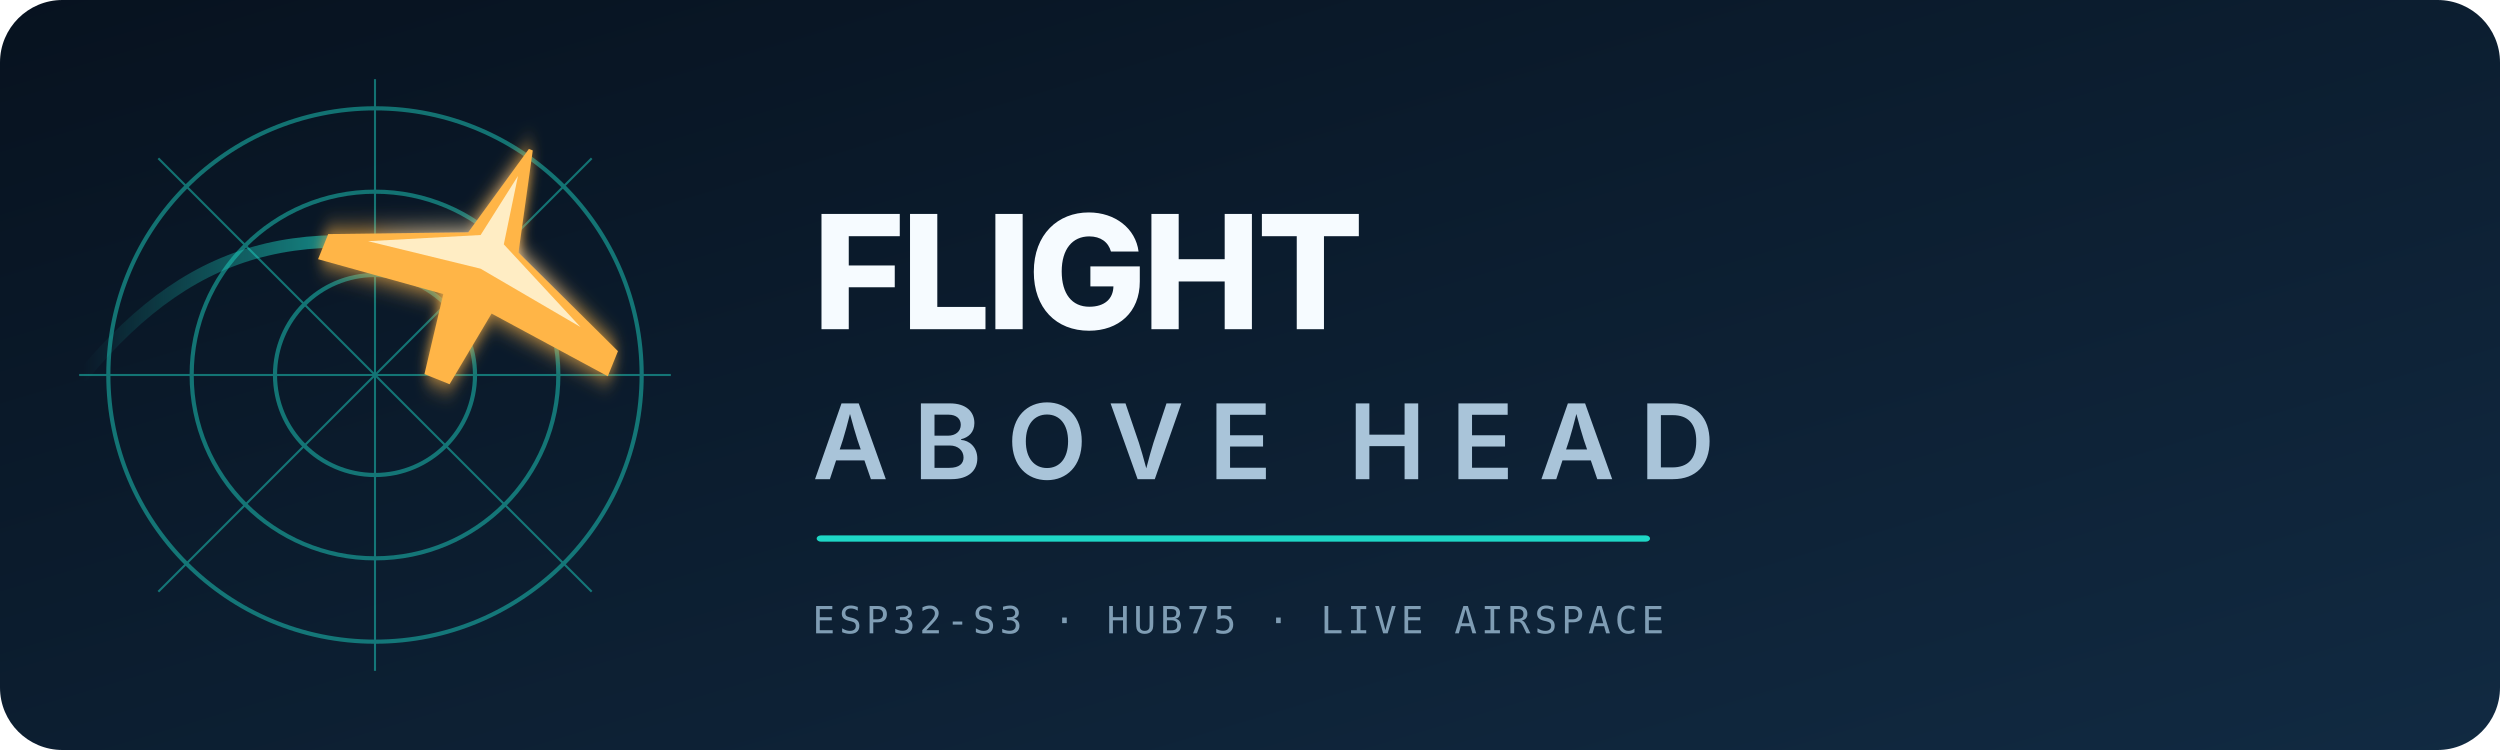
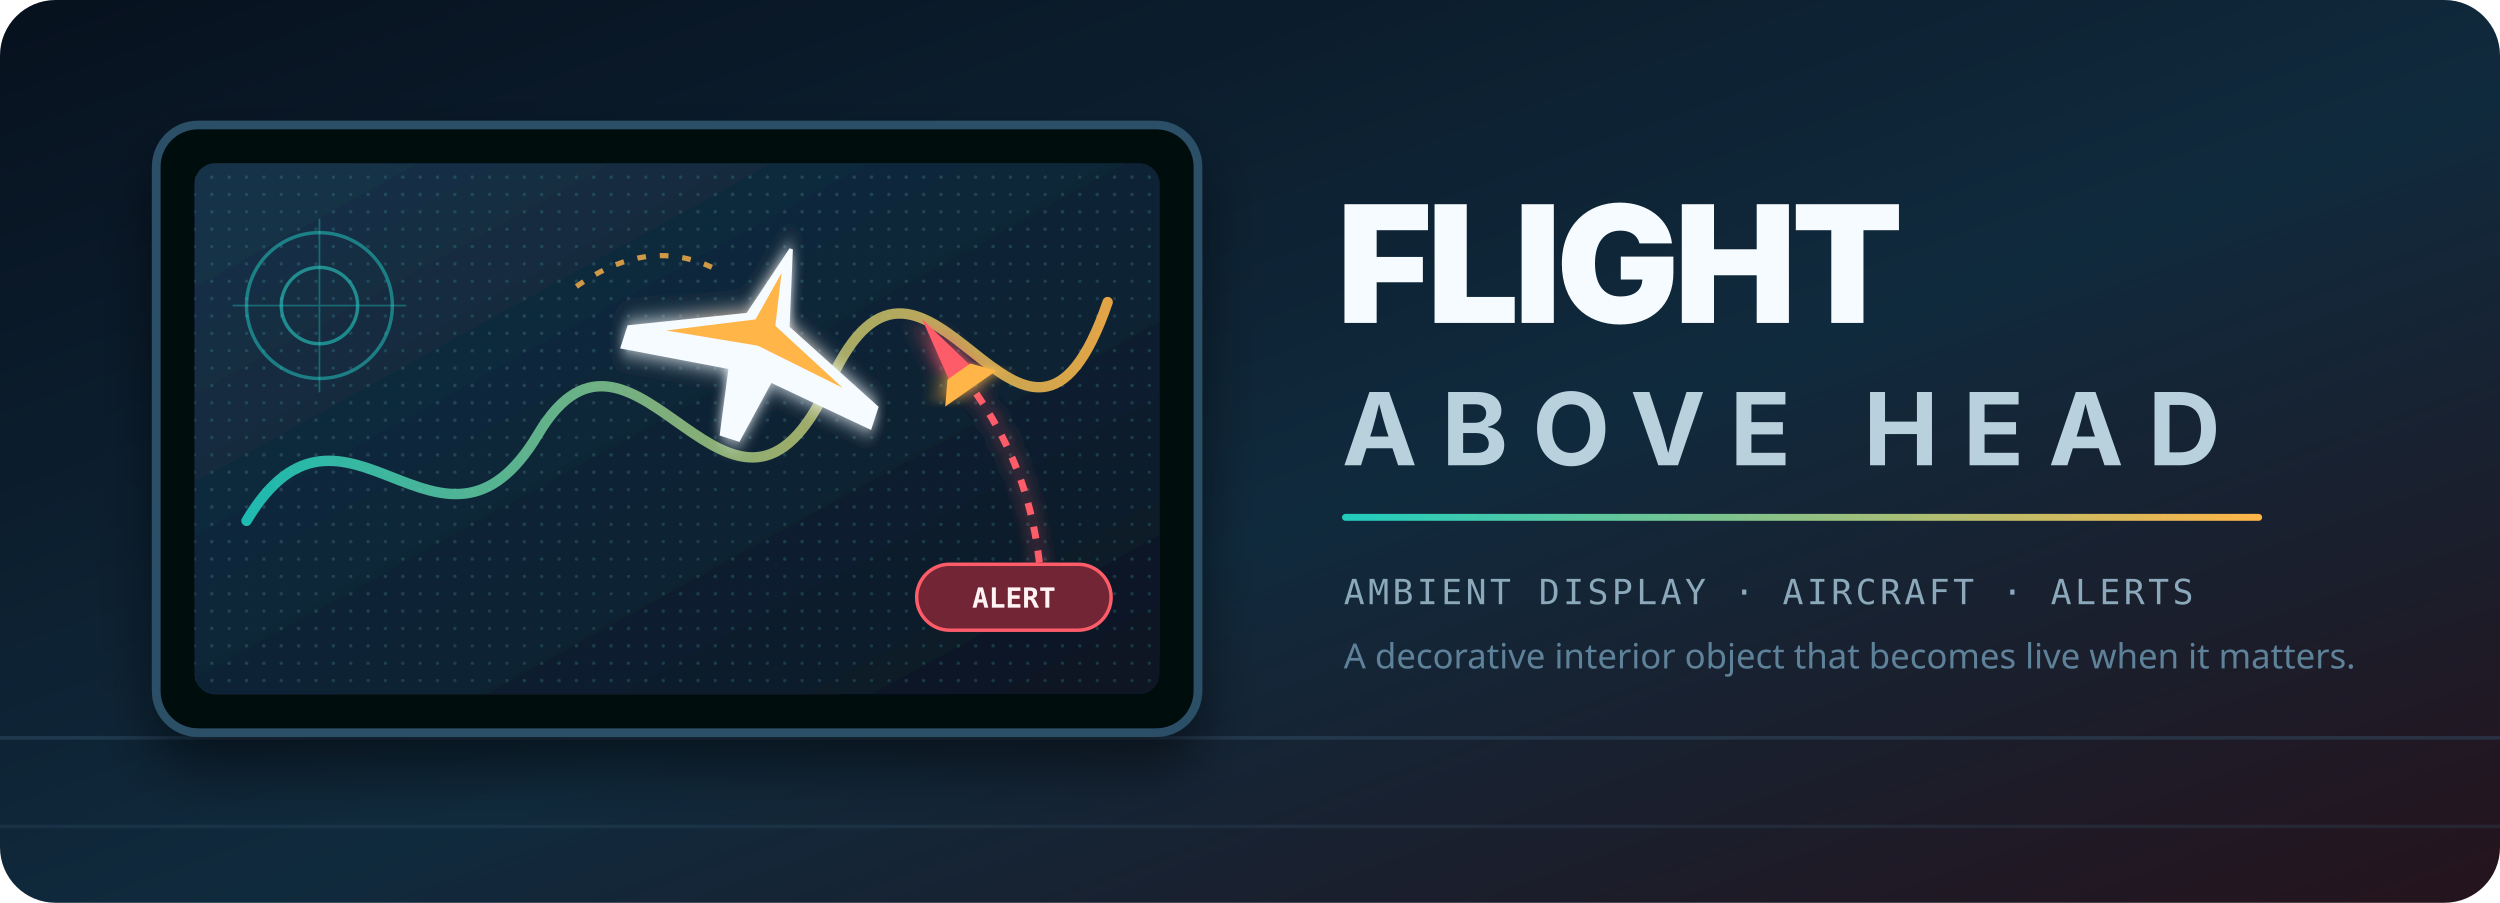
- <svg xmlns="http://www.w3.org/2000/svg" viewBox="0 0 1200 360" role="img" aria-labelledby="title desc">
+ <svg xmlns="http://www.w3.org/2000/svg" viewBox="0 0 1440 520" role="img" aria-labelledby="title desc">
  <defs>
-     <linearGradient id="sky" x1="0" y1="0" x2="1" y2="1">
-       <stop offset="0" stop-color="#07121f" />
-       <stop offset="1" stop-color="#112a42" />
+     <linearGradient id="room" x1="0" y1="0" x2="1" y2="1">
+       <stop offset="0" stop-color="#07111e" />
+       <stop offset=".55" stop-color="#102a3d" />
+       <stop offset="1" stop-color="#25131c" />
    </linearGradient>
-     <linearGradient id="trail" x1="0" y1="0" x2="1" y2="0">
-       <stop offset="0" stop-color="#1ed7c6" stop-opacity="0" />
-       <stop offset="1" stop-color="#1ed7c6" />
+     <linearGradient id="panel" x1="0" y1="0" x2="1" y2="1">
+       <stop offset="0" stop-color="#16334a" />
+       <stop offset="1" stop-color="#071521" />
    </linearGradient>
-     <filter id="glow" x="-30%" y="-30%" width="160%" height="160%">
-       <feGaussianBlur stdDeviation="5" result="blur" />
+     <linearGradient id="sunset" x1="0" y1="0" x2="1" y2="0">
+       <stop offset="0" stop-color="#20cdbf" />
+       <stop offset="1" stop-color="#ffb547" />
+     </linearGradient>
+     <filter id="shadow" x="-30%" y="-40%" width="160%" height="180%">
+       <feDropShadow dx="0" dy="18" stdDeviation="16" flood-color="#000" flood-opacity=".5" />
+     </filter>
+     <filter id="glow" x="-70%" y="-70%" width="240%" height="240%">
+       <feGaussianBlur stdDeviation="5" result="b" />
      <feMerge>
-         <feMergeNode in="blur" />
+         <feMergeNode in="b" />
        <feMergeNode in="SourceGraphic" />
      </feMerge>
    </filter>
+     <pattern id="pixels" width="10" height="10" patternUnits="userSpaceOnUse">
+       <circle cx="2" cy="2" r="1" fill="#77dce0" opacity=".16" />
+     </pattern>
  </defs>
-   <rect width="1200" height="360" rx="30" fill="url(#sky)" />
-   <g transform="translate(180 180)" fill="none" stroke="#1ed7c6" opacity=".48">
-     <circle r="128" stroke-width="2" />
-     <circle r="88" stroke-width="2" />
-     <circle r="48" stroke-width="2" />
-     <path d="M-142 0H142M0-142V142" stroke-width="1" />
-     <path d="M-104-104L104 104M104-104L-104 104" stroke-width="1" />
+   <rect width="1440" height="520" rx="32" fill="url(#room)" />
+   <path d="M0 425H1440" stroke="#34536b" stroke-width="2" opacity=".45" />
+   <path d="M0 476H1440" stroke="#34536b" stroke-width="2" opacity=".25" />
+   <g filter="url(#shadow)">
+     <rect x="90" y="72" width="600" height="350" rx="24" fill="#03090f" stroke="#2c5066" stroke-width="5" />
+     <rect x="112" y="94" width="556" height="306" rx="12" fill="url(#panel)" />
+     <rect x="112" y="94" width="556" height="306" rx="12" fill="url(#pixels)" />
+     <path d="M142 300C198 206 254 344 310 250S422 343 478 220S590 314 638 174" fill="none" stroke="url(#sunset)" stroke-width="6" stroke-linecap="round" opacity=".88" />
+     <circle cx="184" cy="176" r="42" fill="none" stroke="#29d8ce" stroke-width="2" opacity=".48" />
+     <circle cx="184" cy="176" r="22" fill="none" stroke="#29d8ce" stroke-width="2" opacity=".55" />
+     <path d="M134 176H234M184 126V226" stroke="#29d8ce" opacity=".35" />
+     <g transform="translate(440 195) rotate(18)" filter="url(#glow)">
+       <path d="M0-54L12-11 75 17 75 31 12 23 5 61H-7L-14 23-77 31V17L-14-11-2-54Z" fill="#f6fbff" />
+       <path d="M-2-39L4-9 52 13-2 5-55 13-8-9Z" fill="#ffb547" />
+     </g>
+     <path d="M332 165C362 144 389 142 416 157" fill="none" stroke="#ffb547" stroke-width="3" stroke-dasharray="5 8" opacity=".8" />
+     <path d="M600 338C596 280 577 243 546 205" fill="none" stroke="#ff5c6a" stroke-width="4" stroke-dasharray="7 7" filter="url(#glow)" />
+     <g transform="translate(546 205) rotate(-35)" filter="url(#glow)">
+       <path d="M0-26L8 15H-8Z" fill="#ff5c6a" />
+       <path d="M-8 11L-18 23H18L8 11Z" fill="#ffb547" />
+     </g>
+     <rect x="528" y="325" width="112" height="38" rx="19" fill="#722534" stroke="#ff5c6a" stroke-width="2" />
+     <text x="584" y="350" text-anchor="middle" fill="#fff3f4" font-family="ui-monospace, SFMono-Regular, Menlo, monospace" font-size="16" font-weight="700">ALERT</text>
  </g>
-   <path d="M40 180C95 114 151 102 248 130" fill="none" stroke="url(#trail)" stroke-width="6" stroke-linecap="round" />
-   <g transform="translate(234 126) rotate(22)" filter="url(#glow)">
-     <path d="M0-58L12-10 74 16 74 29 11 22 5 61-8 61-14 22-76 29-76 16-14-10-2-58Z" fill="#ffb547" />
-     <path d="M-2-44L4-11 53 12-2 4-57 12-8-11Z" fill="#fff3d1" opacity=".9" />
-   </g>
-   <g transform="translate(390 0)">
-     <text x="0" y="158" fill="#f6fbff" font-family="ui-sans-serif, system-ui, -apple-system, BlinkMacSystemFont, Segoe UI, sans-serif" font-size="76" font-weight="800" letter-spacing="-2">FLIGHT</text>
-     <text x="0" y="230" fill="#a9c4d9" font-family="ui-sans-serif, system-ui, -apple-system, BlinkMacSystemFont, Segoe UI, sans-serif" font-size="50" font-weight="600" letter-spacing="12">ABOVE HEAD</text>
-     <rect x="2" y="257" width="400" height="3" rx="2" fill="#1ed7c6" />
-     <text x="0" y="304" fill="#7f9db4" font-family="ui-monospace, SFMono-Regular, Menlo, monospace" font-size="18" letter-spacing="2">ESP32-S3 · HUB75 · LIVE AIRSPACE</text>
+   <g transform="translate(770 0)">
+     <text x="0" y="186" fill="#f6fbff" font-family="ui-sans-serif, system-ui, -apple-system, BlinkMacSystemFont, Segoe UI, sans-serif" font-size="94" font-weight="850" letter-spacing="-3">FLIGHT</text>
+     <text x="3" y="268" fill="#b8d1dd" font-family="ui-sans-serif, system-ui, -apple-system, BlinkMacSystemFont, Segoe UI, sans-serif" font-size="58" font-weight="650" letter-spacing="14">ABOVE HEAD</text>
+     <rect x="3" y="296" width="530" height="4" rx="2" fill="url(#sunset)" />
+     <text x="4" y="348" fill="#8ba9bb" font-family="ui-monospace, SFMono-Regular, Menlo, monospace" font-size="20" letter-spacing="2">AMBIENT DISPLAY · AIRCRAFT · ALERTS</text>
+     <text x="4" y="385" fill="#5e8299" font-family="ui-sans-serif, system-ui, sans-serif" font-size="20">A decorative interior object that becomes live when it matters.</text>
  </g>
</svg>
